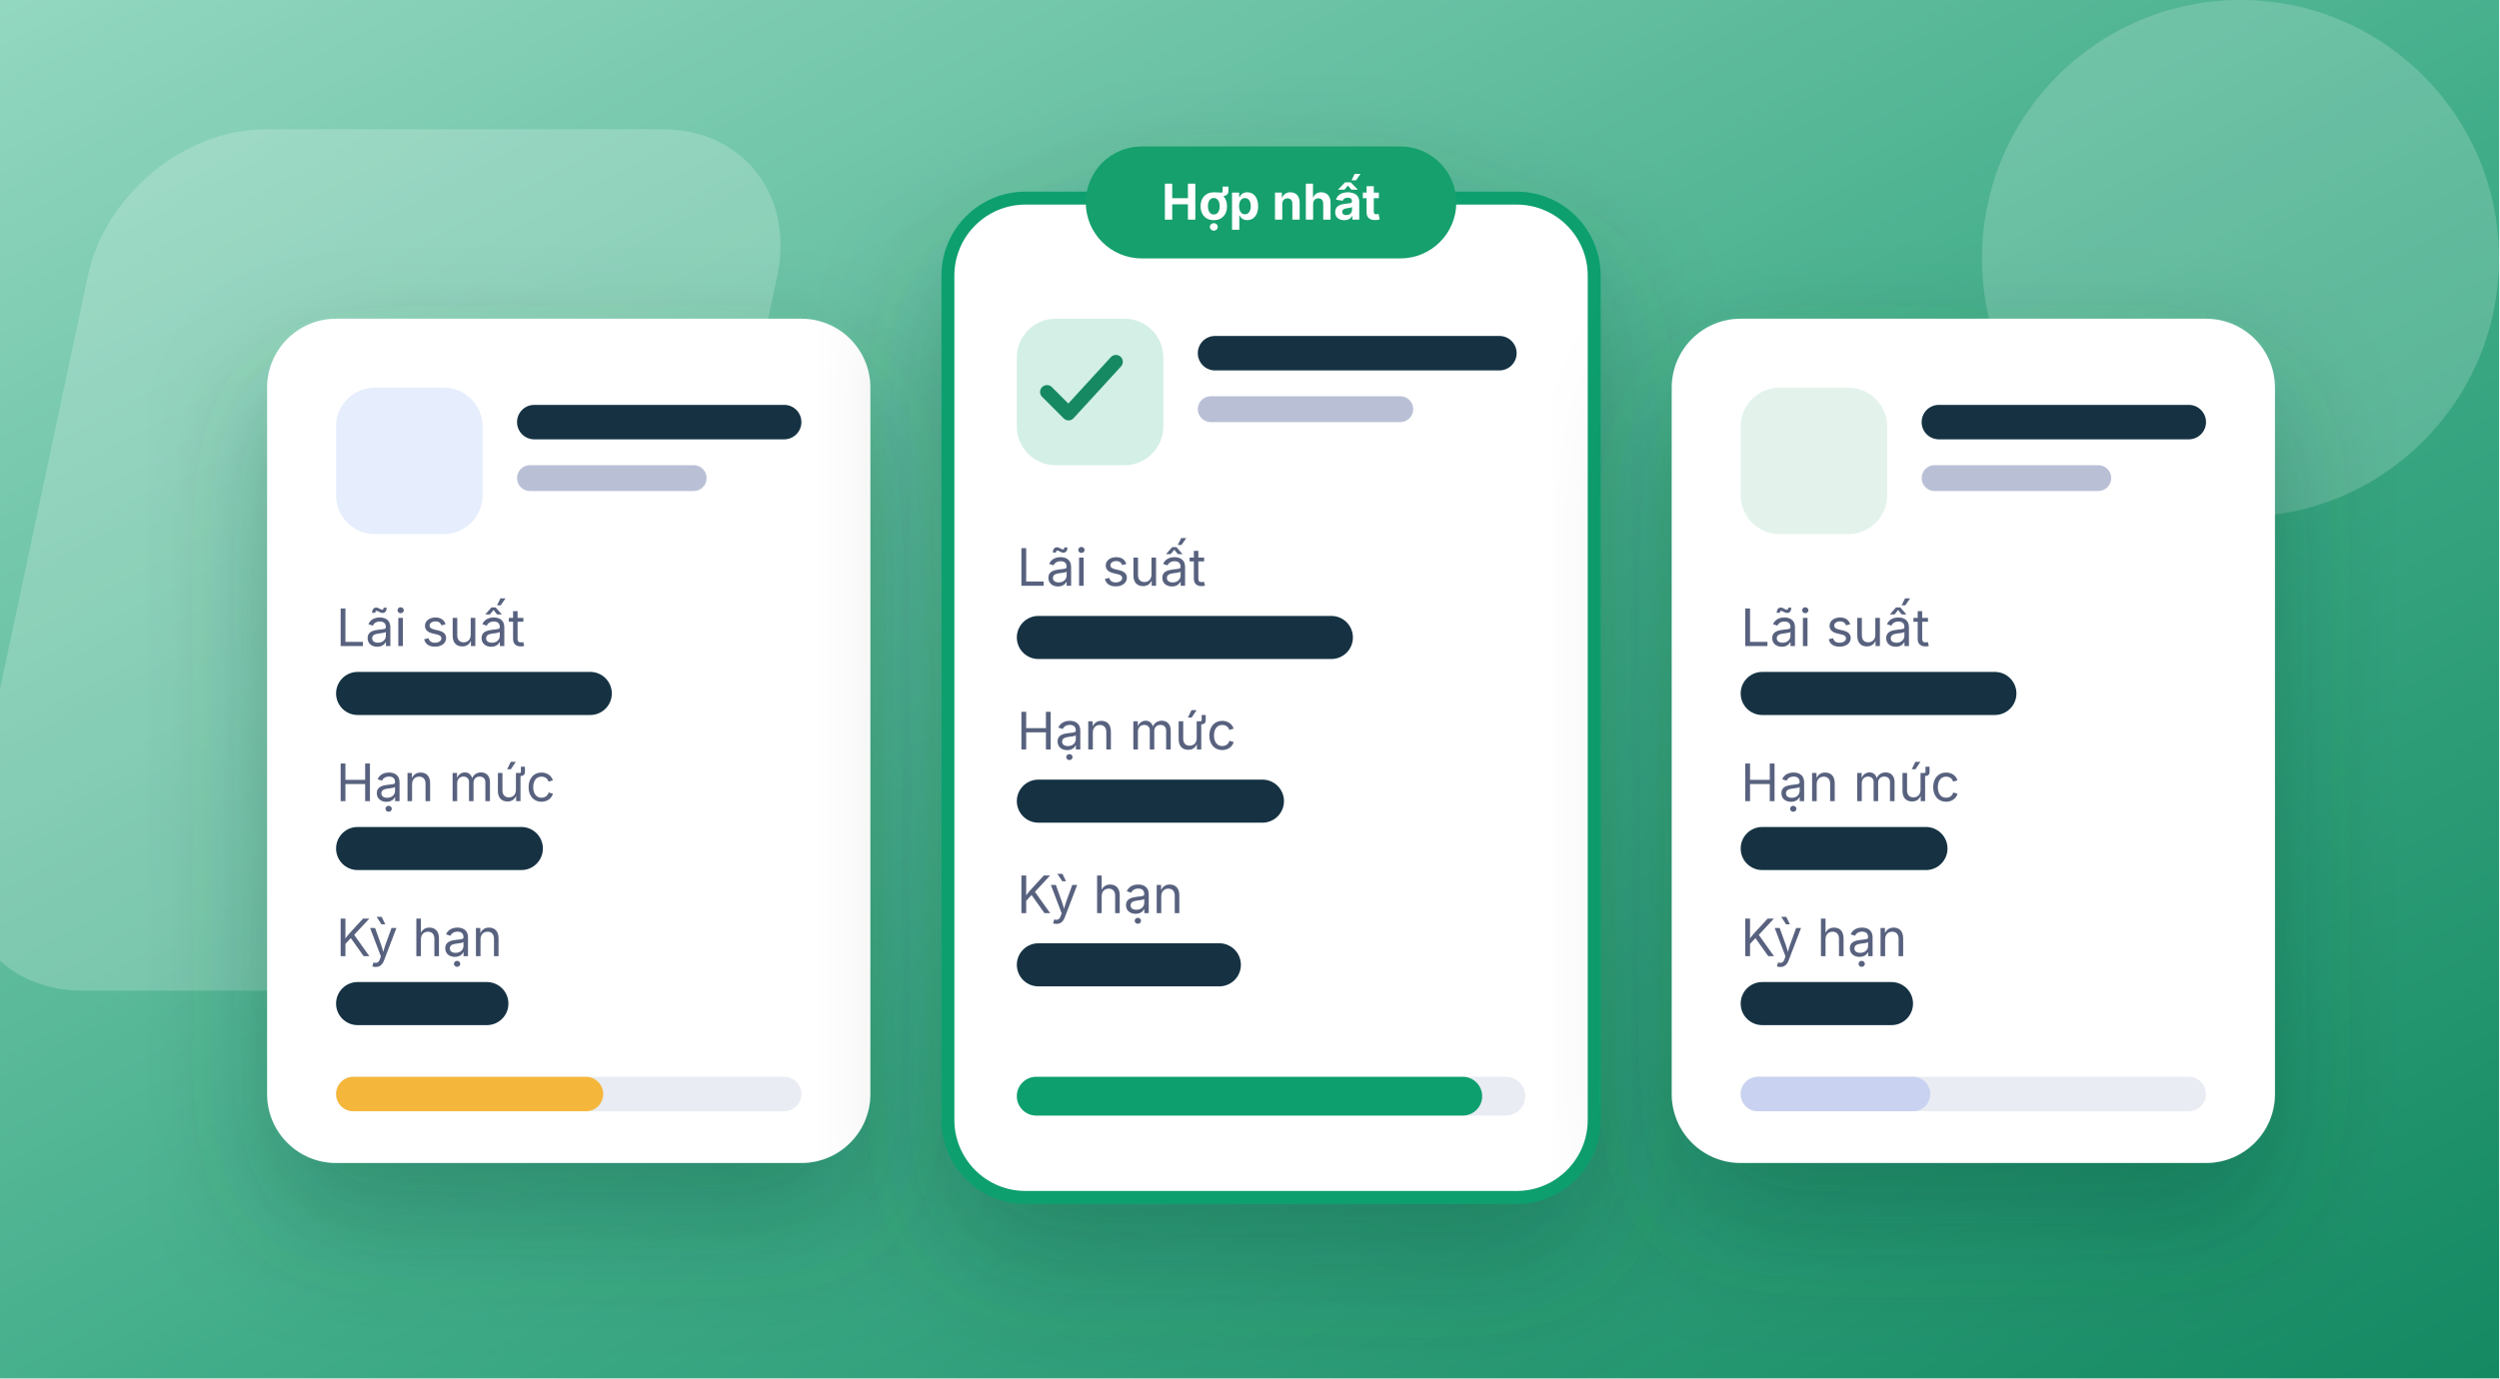
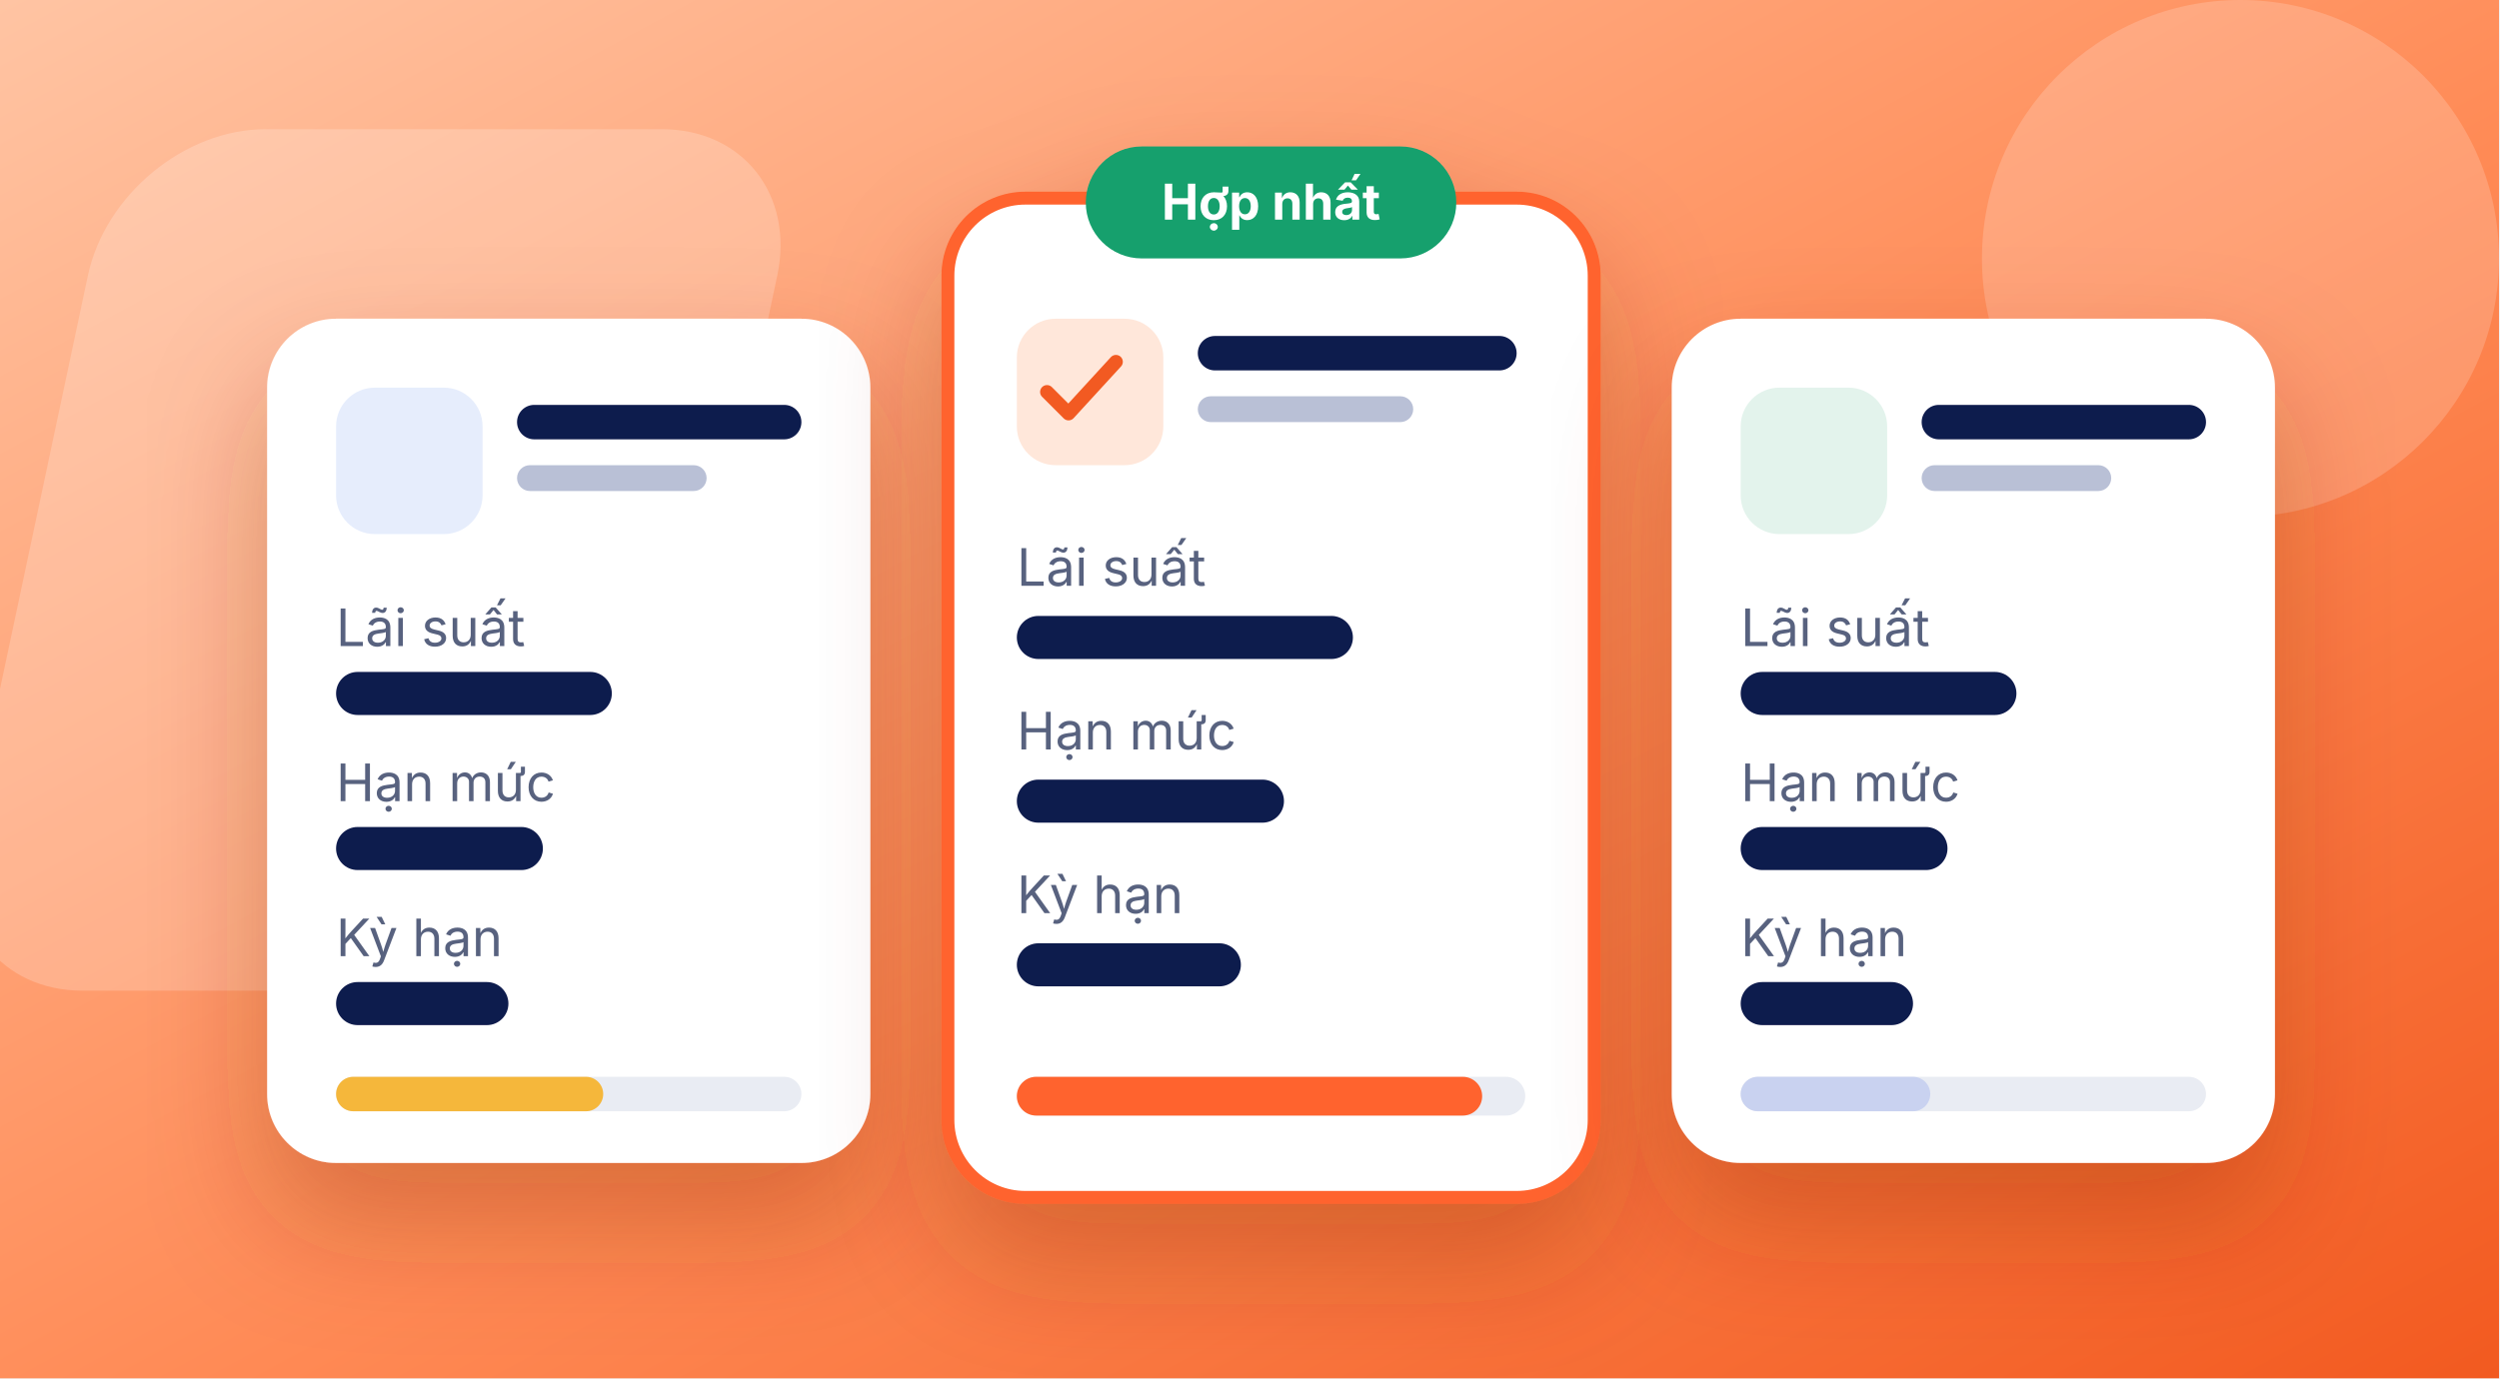
<svg xmlns="http://www.w3.org/2000/svg" viewBox="0 0 580 320" font-family="Inter,Segoe UI,Roboto,Arial,sans-serif">
  <defs>
    <linearGradient id="bg" x1="0" y1="0" x2="1" y2="1">
-       <stop offset="0" stop-color="#93D7C0" />
-       <stop offset=".55" stop-color="#40AC88" />
-       <stop offset="1" stop-color="#148962" />
+       <stop offset="0" stop-color="#FFC4A3" />
+       <stop offset=".55" stop-color="#FF8A55" />
+       <stop offset="1" stop-color="#F25A20" />
    </linearGradient>
    <filter id="sh" x="-20%" y="-20%" width="140%" height="160%">
-       <feDropShadow dx="0" dy="14" stdDeviation="14" flood-color="#094933" flood-opacity=".32" />
+       <feDropShadow dx="0" dy="14" stdDeviation="14" flood-color="#8A2C05" flood-opacity=".32" />
    </filter>
  </defs>
  <rect width="580" height="320" fill="url(#bg)" />
  <rect x="34" y="30" width="160" height="200" rx="34" fill="#fff" opacity=".2" transform="skewX(-12)" />
  <circle cx="520" cy="60" r="60" fill="#fff" opacity=".18" />
  <g filter="url(#sh)">
    <rect x="62" y="74" width="140" height="196" rx="16" fill="#fff" />
    <rect x="78" y="90" width="34" height="34" rx="9" fill="#E6EDFC" />
-     <rect x="120" y="94" width="66" height="8" rx="4" fill="#133143" />
+     <rect x="120" y="94" width="66" height="8" rx="4" fill="#101B4D" />
    <rect x="120" y="108" width="44" height="6" rx="3" fill="#B9C0D6" />
    <g font-size="12" fill="#58627F">
      <text x="78" y="150">Lãi suất</text>
      <text x="78" y="186">Hạn mức</text>
      <text x="78" y="222">Kỳ hạn</text>
    </g>
-     <rect x="78" y="156" width="64" height="10" rx="5" fill="#133143" />
-     <rect x="78" y="192" width="48" height="10" rx="5" fill="#133143" />
-     <rect x="78" y="228" width="40" height="10" rx="5" fill="#133143" />
+     <rect x="78" y="156" width="64" height="10" rx="5" fill="#101B4D" />
+     <rect x="78" y="192" width="48" height="10" rx="5" fill="#101B4D" />
+     <rect x="78" y="228" width="40" height="10" rx="5" fill="#101B4D" />
    <rect x="78" y="250" width="108" height="8" rx="4" fill="#E9ECF3" />
    <rect x="78" y="250" width="62" height="8" rx="4" fill="#F5B73B" />
  </g>
  <g filter="url(#sh)">
-     <rect x="220" y="46" width="150" height="232" rx="18" fill="#fff" stroke="#0E9F6E" stroke-width="3" />
+     <rect x="220" y="46" width="150" height="232" rx="18" fill="#fff" stroke="#FF642E" stroke-width="3" />
    <rect x="252" y="34" width="86" height="26" rx="13" fill="#16A06D" />
    <text x="295" y="51" text-anchor="middle" font-size="11.5" font-weight="700" fill="#fff">Hợp nhất</text>
-     <rect x="236" y="74" width="34" height="34" rx="9" fill="#D3EFE6" />
-     <path d="M243 91l5 5 11-12" stroke="#148962" stroke-width="3.2" fill="none" stroke-linecap="round" stroke-linejoin="round" />
-     <rect x="278" y="78" width="74" height="8" rx="4" fill="#133143" />
+     <rect x="236" y="74" width="34" height="34" rx="9" fill="#FFE7DA" />
+     <path d="M243 91l5 5 11-12" stroke="#F25A20" stroke-width="3.2" fill="none" stroke-linecap="round" stroke-linejoin="round" />
+     <rect x="278" y="78" width="74" height="8" rx="4" fill="#101B4D" />
    <rect x="278" y="92" width="50" height="6" rx="3" fill="#B9C0D6" />
    <g font-size="12" fill="#58627F">
      <text x="236" y="136">Lãi suất</text>
      <text x="236" y="174">Hạn mức</text>
      <text x="236" y="212">Kỳ hạn</text>
    </g>
-     <rect x="236" y="143" width="78" height="10" rx="5" fill="#133143" />
-     <rect x="236" y="181" width="62" height="10" rx="5" fill="#133143" />
-     <rect x="236" y="219" width="52" height="10" rx="5" fill="#133143" />
+     <rect x="236" y="143" width="78" height="10" rx="5" fill="#101B4D" />
+     <rect x="236" y="181" width="62" height="10" rx="5" fill="#101B4D" />
+     <rect x="236" y="219" width="52" height="10" rx="5" fill="#101B4D" />
    <rect x="236" y="250" width="118" height="9" rx="4.5" fill="#E9ECF3" />
-     <rect x="236" y="250" width="108" height="9" rx="4.5" fill="#0E9F6E" />
+     <rect x="236" y="250" width="108" height="9" rx="4.5" fill="#FF642E" />
  </g>
  <g filter="url(#sh)">
    <rect x="388" y="74" width="140" height="196" rx="16" fill="#fff" />
    <rect x="404" y="90" width="34" height="34" rx="9" fill="#E3F3EC" />
-     <rect x="446" y="94" width="66" height="8" rx="4" fill="#133143" />
+     <rect x="446" y="94" width="66" height="8" rx="4" fill="#101B4D" />
    <rect x="446" y="108" width="44" height="6" rx="3" fill="#B9C0D6" />
    <g font-size="12" fill="#58627F">
      <text x="404" y="150">Lãi suất</text>
      <text x="404" y="186">Hạn mức</text>
      <text x="404" y="222">Kỳ hạn</text>
    </g>
-     <rect x="404" y="156" width="64" height="10" rx="5" fill="#133143" />
-     <rect x="404" y="192" width="48" height="10" rx="5" fill="#133143" />
-     <rect x="404" y="228" width="40" height="10" rx="5" fill="#133143" />
+     <rect x="404" y="156" width="64" height="10" rx="5" fill="#101B4D" />
+     <rect x="404" y="192" width="48" height="10" rx="5" fill="#101B4D" />
+     <rect x="404" y="228" width="40" height="10" rx="5" fill="#101B4D" />
    <rect x="404" y="250" width="108" height="8" rx="4" fill="#E9ECF3" />
    <rect x="404" y="250" width="44" height="8" rx="4" fill="#C9D2F0" />
  </g>
</svg>
